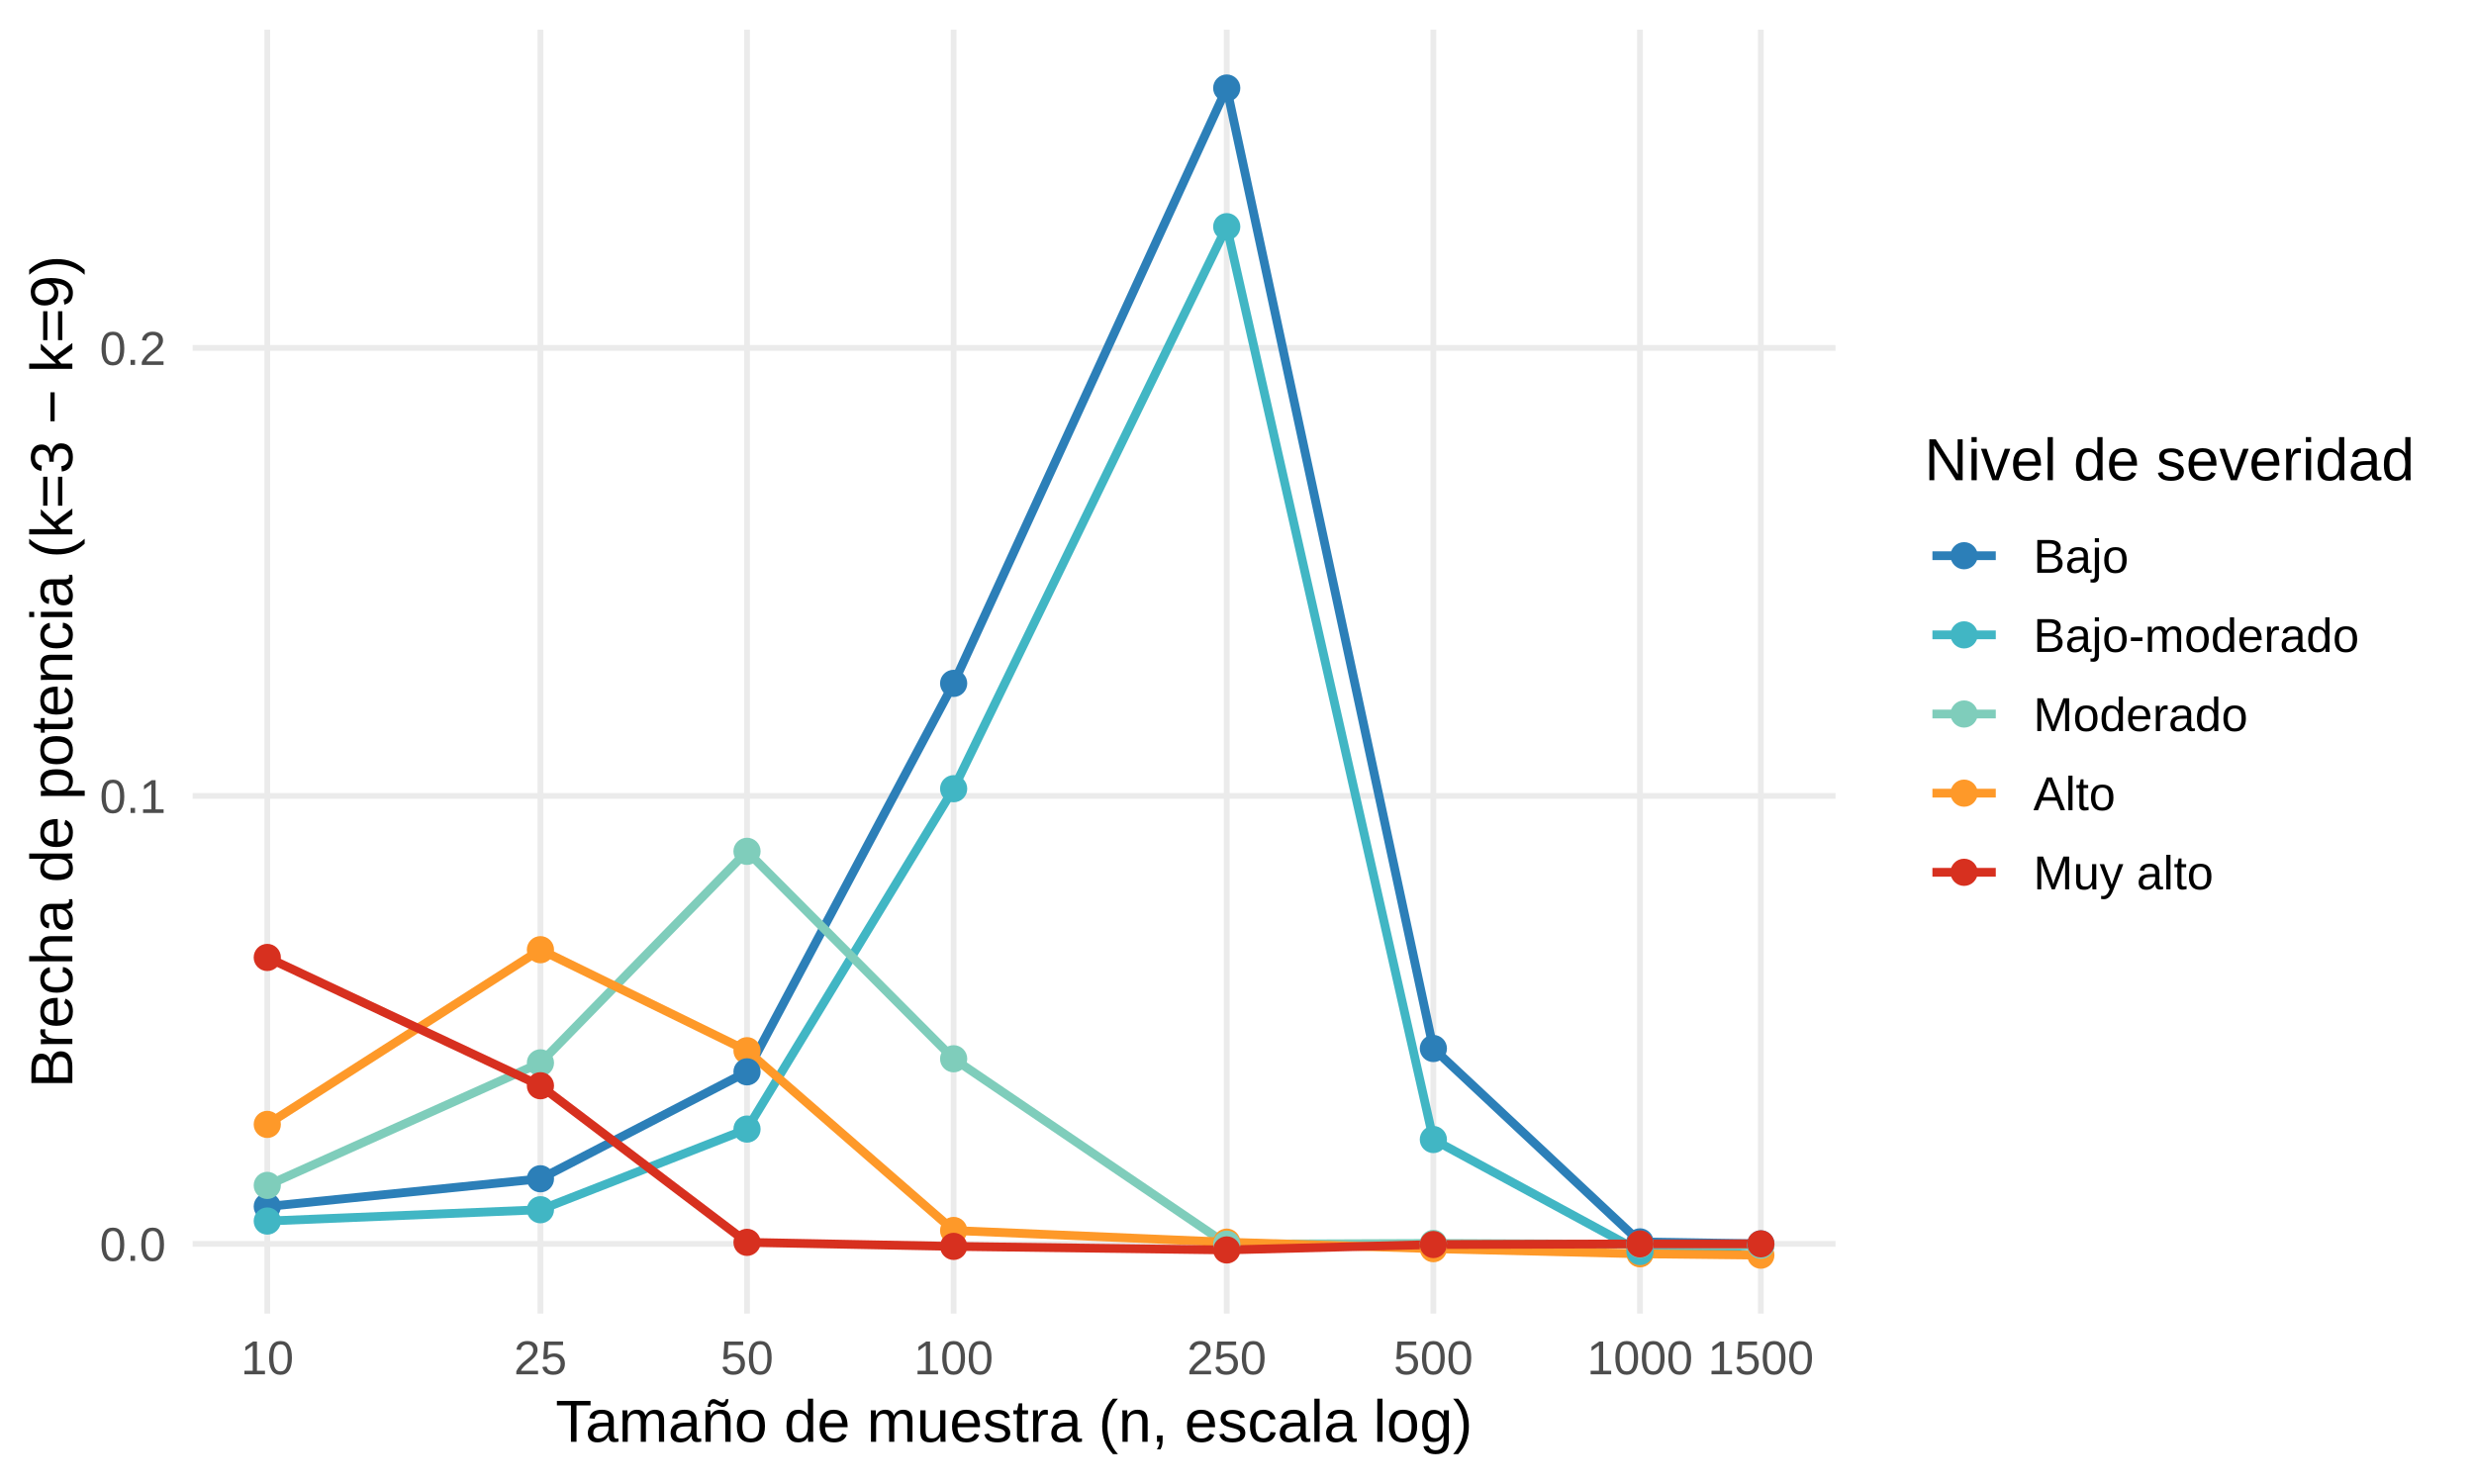
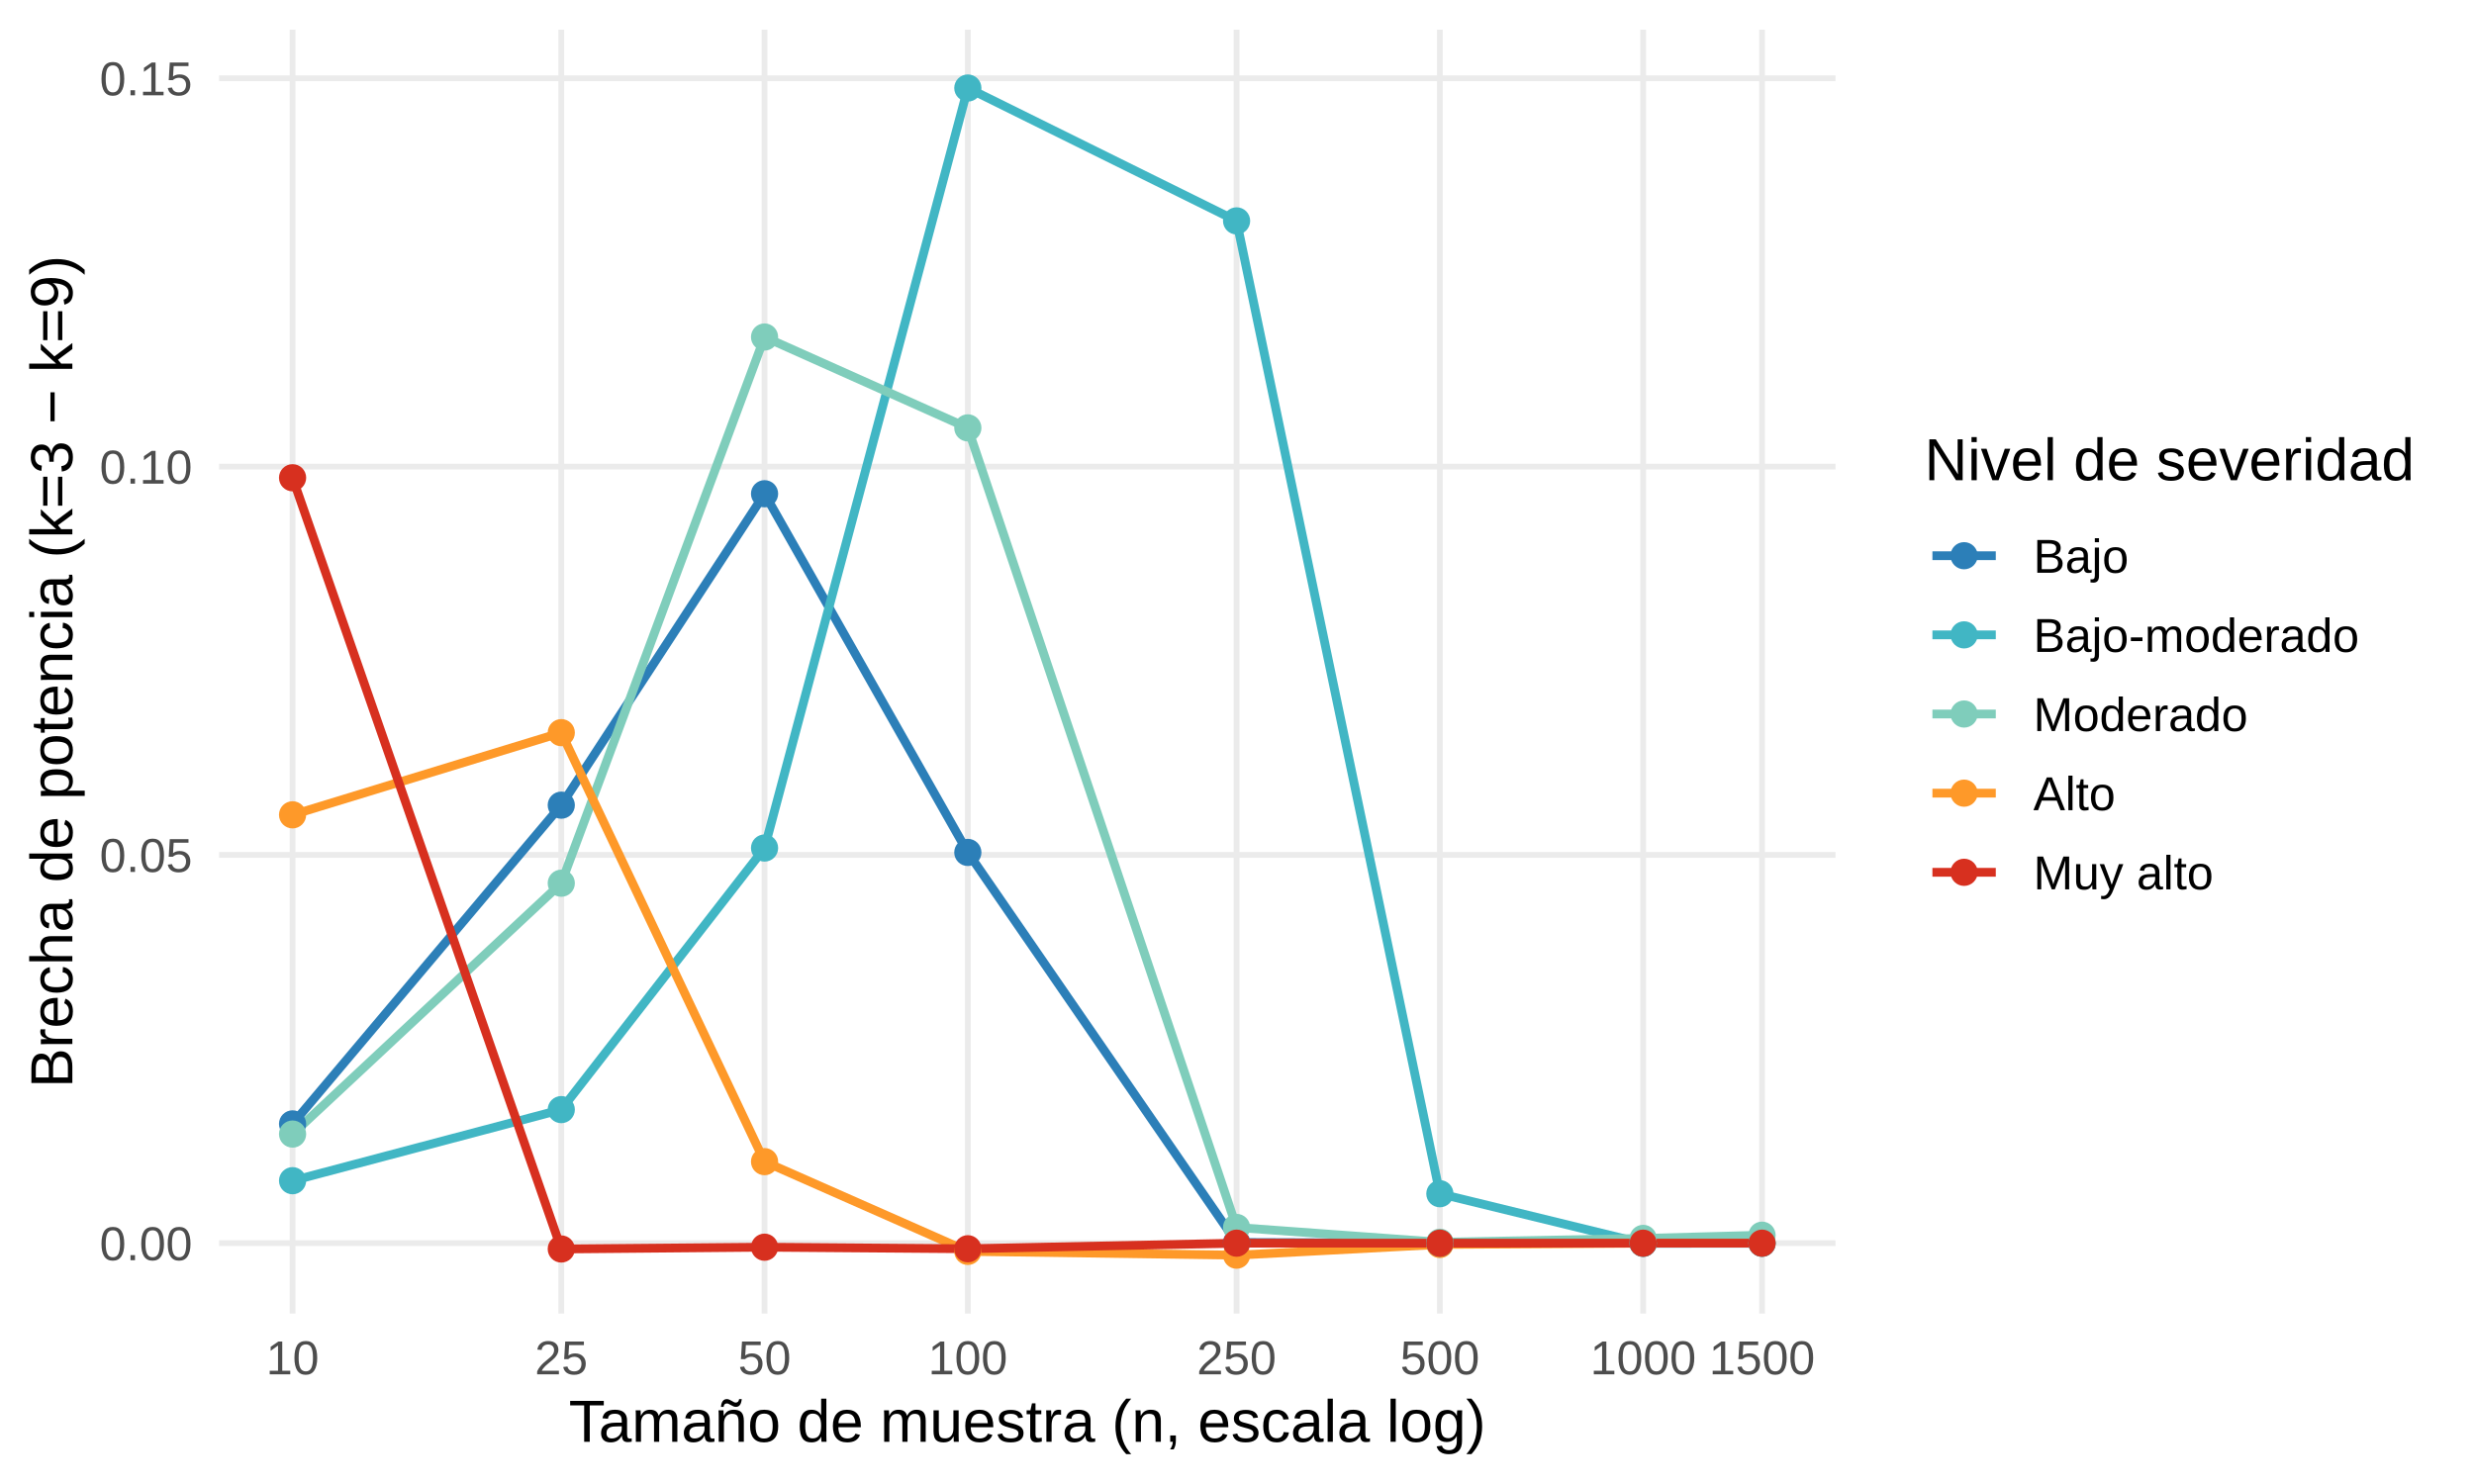
<svg xmlns="http://www.w3.org/2000/svg" width="540.00pt" height="324.00pt" viewBox="0 0 540.00 324.00">
  <g class="svglite">
    <defs>
      <style type="text/css">
    .svglite line, .svglite polyline, .svglite polygon, .svglite path, .svglite rect, .svglite circle {
      fill: none;
      stroke: #000000;
      stroke-linecap: round;
      stroke-linejoin: round;
      stroke-miterlimit: 10.00;
    }
    .svglite text {
      white-space: pre;
    }
    .svglite g.glyphgroup path {
      fill: inherit;
      stroke: none;
    }
  </style>
    </defs>
    <rect width="100%" height="100%" style="stroke: none; fill: #FFFFFF;" />
    <defs>
      <clipPath id="cpMC4wMHw1NDAuMDB8MC4wMHwzMjQuMDA=">
        <rect x="0.00" y="0.00" width="540.00" height="324.00" />
      </clipPath>
    </defs>
    <g clip-path="url(#cpMC4wMHw1NDAuMDB8MC4wMHwzMjQuMDA=)">
      <rect x="0.00" y="0.00" width="540.00" height="324.00" style="stroke-width: 1.26; stroke: none; fill: #FFFFFF;" />
    </g>
    <defs>
-       <clipPath id="cpNDIuMDR8NDAwLjY0fDYuNDh8Mjg2Ljc5">
-         <rect x="42.04" y="6.48" width="358.60" height="280.31" />
+       <clipPath id="cpNDcuODJ8NDAwLjY0fDYuNDh8Mjg2Ljc5">
+         <rect x="47.82" y="6.48" width="352.82" height="280.31" />
      </clipPath>
    </defs>
-     <g clip-path="url(#cpNDIuMDR8NDAwLjY0fDYuNDh8Mjg2Ljc5)">
-       <polyline points="42.04,271.57 400.64,271.57 " style="stroke-width: 1.26; stroke: #EBEBEB; stroke-linecap: butt;" />
-       <polyline points="42.04,173.77 400.64,173.77 " style="stroke-width: 1.26; stroke: #EBEBEB; stroke-linecap: butt;" />
-       <polyline points="42.04,75.96 400.64,75.96 " style="stroke-width: 1.26; stroke: #EBEBEB; stroke-linecap: butt;" />
-       <polyline points="58.34,286.79 58.34,6.48 " style="stroke-width: 1.26; stroke: #EBEBEB; stroke-linecap: butt;" />
-       <polyline points="117.96,286.79 117.96,6.48 " style="stroke-width: 1.26; stroke: #EBEBEB; stroke-linecap: butt;" />
-       <polyline points="163.05,286.79 163.05,6.48 " style="stroke-width: 1.26; stroke: #EBEBEB; stroke-linecap: butt;" />
-       <polyline points="208.15,286.79 208.15,6.48 " style="stroke-width: 1.26; stroke: #EBEBEB; stroke-linecap: butt;" />
-       <polyline points="267.76,286.79 267.76,6.48 " style="stroke-width: 1.26; stroke: #EBEBEB; stroke-linecap: butt;" />
-       <polyline points="312.86,286.79 312.86,6.48 " style="stroke-width: 1.26; stroke: #EBEBEB; stroke-linecap: butt;" />
-       <polyline points="357.96,286.79 357.96,6.48 " style="stroke-width: 1.26; stroke: #EBEBEB; stroke-linecap: butt;" />
-       <polyline points="384.34,286.79 384.34,6.48 " style="stroke-width: 1.26; stroke: #EBEBEB; stroke-linecap: butt;" />
-       <polyline points="58.34,263.41 117.96,257.36 163.05,234.01 208.15,149.20 267.76,19.22 312.86,228.92 357.96,271.14 384.34,271.57 " style="stroke-width: 1.92; stroke: #2C7FB8; stroke-linecap: butt;" />
-       <polyline points="58.34,266.59 117.96,264.12 163.05,246.51 208.15,172.20 267.76,49.49 312.86,248.79 357.96,273.25 384.34,271.80 " style="stroke-width: 1.92; stroke: #41B6C4; stroke-linecap: butt;" />
-       <polyline points="58.34,258.81 117.96,232.05 163.05,185.87 208.15,231.16 267.76,271.64 312.86,271.47 357.96,271.68 384.34,271.88 " style="stroke-width: 1.92; stroke: #7FCDBB; stroke-linecap: butt;" />
-       <polyline points="58.34,245.49 117.96,207.35 163.05,229.40 208.15,268.65 267.76,271.20 312.86,272.62 357.96,273.74 384.34,274.04 " style="stroke-width: 1.92; stroke: #FE9929; stroke-linecap: butt;" />
-       <polyline points="58.34,209.04 117.96,237.05 163.05,271.24 208.15,272.12 267.76,272.90 312.86,271.72 357.96,271.58 384.34,271.57 " style="stroke-width: 1.92; stroke: #D7301F; stroke-linecap: butt;" />
-       <circle cx="58.34" cy="245.49" r="2.55" style="stroke-width: 0.84; stroke: #FE9929; fill: #FE9929;" />
-       <circle cx="117.96" cy="207.35" r="2.55" style="stroke-width: 0.84; stroke: #FE9929; fill: #FE9929;" />
-       <circle cx="163.05" cy="229.40" r="2.55" style="stroke-width: 0.84; stroke: #FE9929; fill: #FE9929;" />
-       <circle cx="208.15" cy="268.65" r="2.55" style="stroke-width: 0.84; stroke: #FE9929; fill: #FE9929;" />
-       <circle cx="267.76" cy="271.20" r="2.55" style="stroke-width: 0.84; stroke: #FE9929; fill: #FE9929;" />
-       <circle cx="312.86" cy="272.62" r="2.55" style="stroke-width: 0.84; stroke: #FE9929; fill: #FE9929;" />
-       <circle cx="357.96" cy="273.74" r="2.55" style="stroke-width: 0.84; stroke: #FE9929; fill: #FE9929;" />
-       <circle cx="384.34" cy="274.04" r="2.55" style="stroke-width: 0.84; stroke: #FE9929; fill: #FE9929;" />
-       <circle cx="58.34" cy="263.41" r="2.55" style="stroke-width: 0.84; stroke: #2C7FB8; fill: #2C7FB8;" />
-       <circle cx="117.96" cy="257.36" r="2.55" style="stroke-width: 0.84; stroke: #2C7FB8; fill: #2C7FB8;" />
-       <circle cx="163.05" cy="234.01" r="2.55" style="stroke-width: 0.84; stroke: #2C7FB8; fill: #2C7FB8;" />
-       <circle cx="208.15" cy="149.20" r="2.55" style="stroke-width: 0.84; stroke: #2C7FB8; fill: #2C7FB8;" />
-       <circle cx="267.76" cy="19.22" r="2.55" style="stroke-width: 0.84; stroke: #2C7FB8; fill: #2C7FB8;" />
-       <circle cx="312.86" cy="228.92" r="2.55" style="stroke-width: 0.84; stroke: #2C7FB8; fill: #2C7FB8;" />
-       <circle cx="357.96" cy="271.14" r="2.55" style="stroke-width: 0.84; stroke: #2C7FB8; fill: #2C7FB8;" />
-       <circle cx="384.34" cy="271.57" r="2.55" style="stroke-width: 0.84; stroke: #2C7FB8; fill: #2C7FB8;" />
-       <circle cx="58.34" cy="266.59" r="2.55" style="stroke-width: 0.84; stroke: #41B6C4; fill: #41B6C4;" />
-       <circle cx="117.96" cy="264.12" r="2.55" style="stroke-width: 0.84; stroke: #41B6C4; fill: #41B6C4;" />
-       <circle cx="163.05" cy="246.51" r="2.55" style="stroke-width: 0.84; stroke: #41B6C4; fill: #41B6C4;" />
-       <circle cx="208.15" cy="172.20" r="2.55" style="stroke-width: 0.84; stroke: #41B6C4; fill: #41B6C4;" />
-       <circle cx="267.76" cy="49.49" r="2.55" style="stroke-width: 0.84; stroke: #41B6C4; fill: #41B6C4;" />
-       <circle cx="312.86" cy="248.79" r="2.55" style="stroke-width: 0.84; stroke: #41B6C4; fill: #41B6C4;" />
-       <circle cx="357.96" cy="273.25" r="2.55" style="stroke-width: 0.84; stroke: #41B6C4; fill: #41B6C4;" />
-       <circle cx="384.34" cy="271.80" r="2.55" style="stroke-width: 0.84; stroke: #41B6C4; fill: #41B6C4;" />
-       <circle cx="58.34" cy="258.81" r="2.55" style="stroke-width: 0.84; stroke: #7FCDBB; fill: #7FCDBB;" />
-       <circle cx="117.96" cy="232.05" r="2.55" style="stroke-width: 0.84; stroke: #7FCDBB; fill: #7FCDBB;" />
-       <circle cx="163.05" cy="185.87" r="2.55" style="stroke-width: 0.84; stroke: #7FCDBB; fill: #7FCDBB;" />
-       <circle cx="208.15" cy="231.16" r="2.55" style="stroke-width: 0.84; stroke: #7FCDBB; fill: #7FCDBB;" />
-       <circle cx="267.76" cy="271.64" r="2.55" style="stroke-width: 0.84; stroke: #7FCDBB; fill: #7FCDBB;" />
-       <circle cx="312.86" cy="271.47" r="2.55" style="stroke-width: 0.84; stroke: #7FCDBB; fill: #7FCDBB;" />
-       <circle cx="357.96" cy="271.68" r="2.55" style="stroke-width: 0.84; stroke: #7FCDBB; fill: #7FCDBB;" />
-       <circle cx="384.34" cy="271.88" r="2.55" style="stroke-width: 0.84; stroke: #7FCDBB; fill: #7FCDBB;" />
-       <circle cx="58.34" cy="209.04" r="2.55" style="stroke-width: 0.84; stroke: #D7301F; fill: #D7301F;" />
-       <circle cx="117.96" cy="237.05" r="2.55" style="stroke-width: 0.84; stroke: #D7301F; fill: #D7301F;" />
-       <circle cx="163.05" cy="271.24" r="2.55" style="stroke-width: 0.84; stroke: #D7301F; fill: #D7301F;" />
-       <circle cx="208.15" cy="272.12" r="2.55" style="stroke-width: 0.84; stroke: #D7301F; fill: #D7301F;" />
-       <circle cx="267.76" cy="272.90" r="2.55" style="stroke-width: 0.84; stroke: #D7301F; fill: #D7301F;" />
-       <circle cx="312.86" cy="271.72" r="2.55" style="stroke-width: 0.84; stroke: #D7301F; fill: #D7301F;" />
-       <circle cx="357.96" cy="271.58" r="2.55" style="stroke-width: 0.84; stroke: #D7301F; fill: #D7301F;" />
-       <circle cx="384.34" cy="271.57" r="2.55" style="stroke-width: 0.84; stroke: #D7301F; fill: #D7301F;" />
+     <g clip-path="url(#cpNDcuODJ8NDAwLjY0fDYuNDh8Mjg2Ljc5)">
+       <polyline points="47.82,271.42 400.64,271.42 " style="stroke-width: 1.26; stroke: #EBEBEB; stroke-linecap: butt;" />
+       <polyline points="47.82,186.65 400.64,186.65 " style="stroke-width: 1.26; stroke: #EBEBEB; stroke-linecap: butt;" />
+       <polyline points="47.82,101.87 400.64,101.87 " style="stroke-width: 1.26; stroke: #EBEBEB; stroke-linecap: butt;" />
+       <polyline points="47.82,17.09 400.64,17.09 " style="stroke-width: 1.26; stroke: #EBEBEB; stroke-linecap: butt;" />
+       <polyline points="63.86,286.79 63.86,6.48 " style="stroke-width: 1.26; stroke: #EBEBEB; stroke-linecap: butt;" />
+       <polyline points="122.51,286.79 122.51,6.48 " style="stroke-width: 1.26; stroke: #EBEBEB; stroke-linecap: butt;" />
+       <polyline points="166.88,286.79 166.88,6.48 " style="stroke-width: 1.26; stroke: #EBEBEB; stroke-linecap: butt;" />
+       <polyline points="211.25,286.79 211.25,6.48 " style="stroke-width: 1.26; stroke: #EBEBEB; stroke-linecap: butt;" />
+       <polyline points="269.91,286.79 269.91,6.48 " style="stroke-width: 1.26; stroke: #EBEBEB; stroke-linecap: butt;" />
+       <polyline points="314.28,286.79 314.28,6.48 " style="stroke-width: 1.26; stroke: #EBEBEB; stroke-linecap: butt;" />
+       <polyline points="358.65,286.79 358.65,6.48 " style="stroke-width: 1.26; stroke: #EBEBEB; stroke-linecap: butt;" />
+       <polyline points="384.60,286.79 384.60,6.48 " style="stroke-width: 1.26; stroke: #EBEBEB; stroke-linecap: butt;" />
+       <polyline points="63.86,245.38 122.51,175.79 166.88,107.80 211.25,186.11 269.91,271.27 314.28,271.42 358.65,271.42 384.60,271.42 " style="stroke-width: 1.92; stroke: #2C7FB8; stroke-linecap: butt;" />
+       <polyline points="63.86,257.78 122.51,242.26 166.88,185.15 211.25,19.22 269.91,48.23 314.28,260.62 358.65,271.46 384.60,271.44 " style="stroke-width: 1.92; stroke: #41B6C4; stroke-linecap: butt;" />
+       <polyline points="63.86,247.60 122.51,192.83 166.88,73.58 211.25,93.42 269.91,267.99 314.28,271.22 358.65,270.38 384.60,269.68 " style="stroke-width: 1.92; stroke: #7FCDBB; stroke-linecap: butt;" />
+       <polyline points="63.86,177.90 122.51,159.96 166.88,253.62 211.25,273.21 269.91,274.04 314.28,271.70 358.65,271.42 384.60,271.42 " style="stroke-width: 1.92; stroke: #FE9929; stroke-linecap: butt;" />
+       <polyline points="63.86,104.31 122.51,272.69 166.88,272.30 211.25,272.64 269.91,271.42 314.28,271.42 358.65,271.42 384.60,271.42 " style="stroke-width: 1.92; stroke: #D7301F; stroke-linecap: butt;" />
+       <circle cx="63.86" cy="177.90" r="2.55" style="stroke-width: 0.84; stroke: #FE9929; fill: #FE9929;" />
+       <circle cx="122.51" cy="159.96" r="2.55" style="stroke-width: 0.84; stroke: #FE9929; fill: #FE9929;" />
+       <circle cx="166.88" cy="253.62" r="2.55" style="stroke-width: 0.84; stroke: #FE9929; fill: #FE9929;" />
+       <circle cx="211.25" cy="273.21" r="2.55" style="stroke-width: 0.84; stroke: #FE9929; fill: #FE9929;" />
+       <circle cx="269.91" cy="274.04" r="2.55" style="stroke-width: 0.84; stroke: #FE9929; fill: #FE9929;" />
+       <circle cx="314.28" cy="271.70" r="2.55" style="stroke-width: 0.84; stroke: #FE9929; fill: #FE9929;" />
+       <circle cx="358.65" cy="271.42" r="2.55" style="stroke-width: 0.84; stroke: #FE9929; fill: #FE9929;" />
+       <circle cx="384.60" cy="271.42" r="2.55" style="stroke-width: 0.84; stroke: #FE9929; fill: #FE9929;" />
+       <circle cx="63.86" cy="245.38" r="2.55" style="stroke-width: 0.84; stroke: #2C7FB8; fill: #2C7FB8;" />
+       <circle cx="122.51" cy="175.79" r="2.55" style="stroke-width: 0.84; stroke: #2C7FB8; fill: #2C7FB8;" />
+       <circle cx="166.88" cy="107.80" r="2.55" style="stroke-width: 0.84; stroke: #2C7FB8; fill: #2C7FB8;" />
+       <circle cx="211.25" cy="186.11" r="2.55" style="stroke-width: 0.84; stroke: #2C7FB8; fill: #2C7FB8;" />
+       <circle cx="269.91" cy="271.27" r="2.55" style="stroke-width: 0.84; stroke: #2C7FB8; fill: #2C7FB8;" />
+       <circle cx="314.28" cy="271.42" r="2.55" style="stroke-width: 0.84; stroke: #2C7FB8; fill: #2C7FB8;" />
+       <circle cx="358.65" cy="271.42" r="2.55" style="stroke-width: 0.84; stroke: #2C7FB8; fill: #2C7FB8;" />
+       <circle cx="384.60" cy="271.42" r="2.55" style="stroke-width: 0.84; stroke: #2C7FB8; fill: #2C7FB8;" />
+       <circle cx="63.86" cy="257.78" r="2.55" style="stroke-width: 0.84; stroke: #41B6C4; fill: #41B6C4;" />
+       <circle cx="122.51" cy="242.26" r="2.55" style="stroke-width: 0.84; stroke: #41B6C4; fill: #41B6C4;" />
+       <circle cx="166.88" cy="185.15" r="2.55" style="stroke-width: 0.84; stroke: #41B6C4; fill: #41B6C4;" />
+       <circle cx="211.25" cy="19.22" r="2.55" style="stroke-width: 0.84; stroke: #41B6C4; fill: #41B6C4;" />
+       <circle cx="269.91" cy="48.23" r="2.55" style="stroke-width: 0.84; stroke: #41B6C4; fill: #41B6C4;" />
+       <circle cx="314.28" cy="260.62" r="2.55" style="stroke-width: 0.84; stroke: #41B6C4; fill: #41B6C4;" />
+       <circle cx="358.65" cy="271.46" r="2.55" style="stroke-width: 0.84; stroke: #41B6C4; fill: #41B6C4;" />
+       <circle cx="384.60" cy="271.44" r="2.55" style="stroke-width: 0.84; stroke: #41B6C4; fill: #41B6C4;" />
+       <circle cx="63.86" cy="247.60" r="2.55" style="stroke-width: 0.84; stroke: #7FCDBB; fill: #7FCDBB;" />
+       <circle cx="122.51" cy="192.83" r="2.55" style="stroke-width: 0.84; stroke: #7FCDBB; fill: #7FCDBB;" />
+       <circle cx="166.88" cy="73.58" r="2.55" style="stroke-width: 0.84; stroke: #7FCDBB; fill: #7FCDBB;" />
+       <circle cx="211.25" cy="93.42" r="2.55" style="stroke-width: 0.84; stroke: #7FCDBB; fill: #7FCDBB;" />
+       <circle cx="269.91" cy="267.99" r="2.55" style="stroke-width: 0.84; stroke: #7FCDBB; fill: #7FCDBB;" />
+       <circle cx="314.28" cy="271.22" r="2.55" style="stroke-width: 0.84; stroke: #7FCDBB; fill: #7FCDBB;" />
+       <circle cx="358.65" cy="270.38" r="2.55" style="stroke-width: 0.84; stroke: #7FCDBB; fill: #7FCDBB;" />
+       <circle cx="384.60" cy="269.68" r="2.55" style="stroke-width: 0.84; stroke: #7FCDBB; fill: #7FCDBB;" />
+       <circle cx="63.86" cy="104.31" r="2.55" style="stroke-width: 0.84; stroke: #D7301F; fill: #D7301F;" />
+       <circle cx="122.51" cy="272.69" r="2.55" style="stroke-width: 0.84; stroke: #D7301F; fill: #D7301F;" />
+       <circle cx="166.88" cy="272.30" r="2.55" style="stroke-width: 0.84; stroke: #D7301F; fill: #D7301F;" />
+       <circle cx="211.25" cy="272.64" r="2.55" style="stroke-width: 0.84; stroke: #D7301F; fill: #D7301F;" />
+       <circle cx="269.91" cy="271.42" r="2.55" style="stroke-width: 0.84; stroke: #D7301F; fill: #D7301F;" />
+       <circle cx="314.28" cy="271.42" r="2.55" style="stroke-width: 0.84; stroke: #D7301F; fill: #D7301F;" />
+       <circle cx="358.65" cy="271.42" r="2.55" style="stroke-width: 0.84; stroke: #D7301F; fill: #D7301F;" />
+       <circle cx="384.60" cy="271.42" r="2.55" style="stroke-width: 0.84; stroke: #D7301F; fill: #D7301F;" />
    </g>
    <g clip-path="url(#cpMC4wMHw1NDAuMDB8MC4wMHwzMjQuMDA=)">
-       <text x="36.21" y="275.29" text-anchor="end" style="font-size: 10.40px;fill: #4D4D4D; font-family: &quot;Arial&quot;;" textLength="14.45px" lengthAdjust="spacingAndGlyphs">0.0</text>
-       <text x="36.21" y="177.49" text-anchor="end" style="font-size: 10.40px;fill: #4D4D4D; font-family: &quot;Arial&quot;;" textLength="14.45px" lengthAdjust="spacingAndGlyphs">0.1</text>
-       <text x="36.21" y="79.68" text-anchor="end" style="font-size: 10.40px;fill: #4D4D4D; font-family: &quot;Arial&quot;;" textLength="14.45px" lengthAdjust="spacingAndGlyphs">0.2</text>
-       <text x="58.34" y="300.05" text-anchor="middle" style="font-size: 10.40px;fill: #4D4D4D; font-family: &quot;Arial&quot;;" textLength="11.56px" lengthAdjust="spacingAndGlyphs">10</text>
-       <text x="117.96" y="300.05" text-anchor="middle" style="font-size: 10.40px;fill: #4D4D4D; font-family: &quot;Arial&quot;;" textLength="11.56px" lengthAdjust="spacingAndGlyphs">25</text>
-       <text x="163.05" y="300.05" text-anchor="middle" style="font-size: 10.40px;fill: #4D4D4D; font-family: &quot;Arial&quot;;" textLength="11.56px" lengthAdjust="spacingAndGlyphs">50</text>
-       <text x="208.15" y="300.05" text-anchor="middle" style="font-size: 10.40px;fill: #4D4D4D; font-family: &quot;Arial&quot;;" textLength="17.34px" lengthAdjust="spacingAndGlyphs">100</text>
-       <text x="267.76" y="300.05" text-anchor="middle" style="font-size: 10.40px;fill: #4D4D4D; font-family: &quot;Arial&quot;;" textLength="17.34px" lengthAdjust="spacingAndGlyphs">250</text>
-       <text x="312.86" y="300.05" text-anchor="middle" style="font-size: 10.40px;fill: #4D4D4D; font-family: &quot;Arial&quot;;" textLength="17.34px" lengthAdjust="spacingAndGlyphs">500</text>
-       <text x="357.96" y="300.05" text-anchor="middle" style="font-size: 10.40px;fill: #4D4D4D; font-family: &quot;Arial&quot;;" textLength="23.12px" lengthAdjust="spacingAndGlyphs">1000</text>
-       <text x="384.34" y="300.05" text-anchor="middle" style="font-size: 10.40px;fill: #4D4D4D; font-family: &quot;Arial&quot;;" textLength="23.12px" lengthAdjust="spacingAndGlyphs">1500</text>
-       <text x="221.34" y="314.79" text-anchor="middle" style="font-size: 13.00px; font-family: &quot;Arial&quot;;" textLength="200.20px" lengthAdjust="spacingAndGlyphs">Tamaño de muestra (n, escala log)</text>
+       <text x="41.99" y="275.14" text-anchor="end" style="font-size: 10.40px;fill: #4D4D4D; font-family: &quot;Arial&quot;;" textLength="20.23px" lengthAdjust="spacingAndGlyphs">0.00</text>
+       <text x="41.99" y="190.37" text-anchor="end" style="font-size: 10.40px;fill: #4D4D4D; font-family: &quot;Arial&quot;;" textLength="20.23px" lengthAdjust="spacingAndGlyphs">0.05</text>
+       <text x="41.99" y="105.59" text-anchor="end" style="font-size: 10.40px;fill: #4D4D4D; font-family: &quot;Arial&quot;;" textLength="20.23px" lengthAdjust="spacingAndGlyphs">0.10</text>
+       <text x="41.99" y="20.81" text-anchor="end" style="font-size: 10.40px;fill: #4D4D4D; font-family: &quot;Arial&quot;;" textLength="20.23px" lengthAdjust="spacingAndGlyphs">0.15</text>
+       <text x="63.86" y="300.05" text-anchor="middle" style="font-size: 10.40px;fill: #4D4D4D; font-family: &quot;Arial&quot;;" textLength="11.56px" lengthAdjust="spacingAndGlyphs">10</text>
+       <text x="122.51" y="300.05" text-anchor="middle" style="font-size: 10.40px;fill: #4D4D4D; font-family: &quot;Arial&quot;;" textLength="11.56px" lengthAdjust="spacingAndGlyphs">25</text>
+       <text x="166.88" y="300.05" text-anchor="middle" style="font-size: 10.40px;fill: #4D4D4D; font-family: &quot;Arial&quot;;" textLength="11.56px" lengthAdjust="spacingAndGlyphs">50</text>
+       <text x="211.25" y="300.05" text-anchor="middle" style="font-size: 10.40px;fill: #4D4D4D; font-family: &quot;Arial&quot;;" textLength="17.34px" lengthAdjust="spacingAndGlyphs">100</text>
+       <text x="269.91" y="300.05" text-anchor="middle" style="font-size: 10.40px;fill: #4D4D4D; font-family: &quot;Arial&quot;;" textLength="17.34px" lengthAdjust="spacingAndGlyphs">250</text>
+       <text x="314.28" y="300.05" text-anchor="middle" style="font-size: 10.40px;fill: #4D4D4D; font-family: &quot;Arial&quot;;" textLength="17.34px" lengthAdjust="spacingAndGlyphs">500</text>
+       <text x="358.65" y="300.05" text-anchor="middle" style="font-size: 10.40px;fill: #4D4D4D; font-family: &quot;Arial&quot;;" textLength="23.12px" lengthAdjust="spacingAndGlyphs">1000</text>
+       <text x="384.60" y="300.05" text-anchor="middle" style="font-size: 10.40px;fill: #4D4D4D; font-family: &quot;Arial&quot;;" textLength="23.12px" lengthAdjust="spacingAndGlyphs">1500</text>
+       <text x="224.23" y="314.79" text-anchor="middle" style="font-size: 13.00px; font-family: &quot;Arial&quot;;" textLength="200.20px" lengthAdjust="spacingAndGlyphs">Tamaño de muestra (n, escala log)</text>
      <text transform="translate(15.79,146.63) rotate(-90)" text-anchor="middle" style="font-size: 13.00px; font-family: &quot;Arial&quot;;" textLength="181.80px" lengthAdjust="spacingAndGlyphs">Brecha de potencia (k=3 − k=9)</text>
      <text x="420.06" y="104.85" style="font-size: 13.00px; font-family: &quot;Arial&quot;;" textLength="106.98px" lengthAdjust="spacingAndGlyphs">Nivel de severidad</text>
      <line x1="421.79" y1="121.33" x2="435.62" y2="121.33" style="stroke-width: 1.92; stroke: #2C7FB8; stroke-linecap: butt;" />
      <circle cx="428.70" cy="121.33" r="2.55" style="stroke-width: 0.84; stroke: #2C7FB8; fill: #2C7FB8;" />
      <line x1="421.79" y1="138.61" x2="435.62" y2="138.61" style="stroke-width: 1.92; stroke: #41B6C4; stroke-linecap: butt;" />
      <circle cx="428.70" cy="138.61" r="2.55" style="stroke-width: 0.84; stroke: #41B6C4; fill: #41B6C4;" />
      <line x1="421.79" y1="155.89" x2="435.62" y2="155.89" style="stroke-width: 1.92; stroke: #7FCDBB; stroke-linecap: butt;" />
      <circle cx="428.70" cy="155.89" r="2.55" style="stroke-width: 0.84; stroke: #7FCDBB; fill: #7FCDBB;" />
      <line x1="421.79" y1="173.17" x2="435.62" y2="173.17" style="stroke-width: 1.92; stroke: #FE9929; stroke-linecap: butt;" />
      <circle cx="428.70" cy="173.17" r="2.55" style="stroke-width: 0.84; stroke: #FE9929; fill: #FE9929;" />
      <line x1="421.79" y1="190.45" x2="435.62" y2="190.45" style="stroke-width: 1.92; stroke: #D7301F; stroke-linecap: butt;" />
      <circle cx="428.70" cy="190.45" r="2.55" style="stroke-width: 0.84; stroke: #D7301F; fill: #D7301F;" />
      <text x="443.82" y="125.05" style="font-size: 10.40px; font-family: &quot;Arial&quot;;" textLength="20.81px" lengthAdjust="spacingAndGlyphs">Bajo</text>
      <text x="443.82" y="142.33" style="font-size: 10.40px; font-family: &quot;Arial&quot;;" textLength="71.06px" lengthAdjust="spacingAndGlyphs">Bajo-moderado</text>
      <text x="443.82" y="159.61" style="font-size: 10.40px; font-family: &quot;Arial&quot;;" textLength="46.80px" lengthAdjust="spacingAndGlyphs">Moderado</text>
      <text x="443.82" y="176.89" style="font-size: 10.40px; font-family: &quot;Arial&quot;;" textLength="17.92px" lengthAdjust="spacingAndGlyphs">Alto</text>
      <text x="443.82" y="194.17" style="font-size: 10.40px; font-family: &quot;Arial&quot;;" textLength="39.30px" lengthAdjust="spacingAndGlyphs">Muy alto</text>
    </g>
  </g>
</svg>
